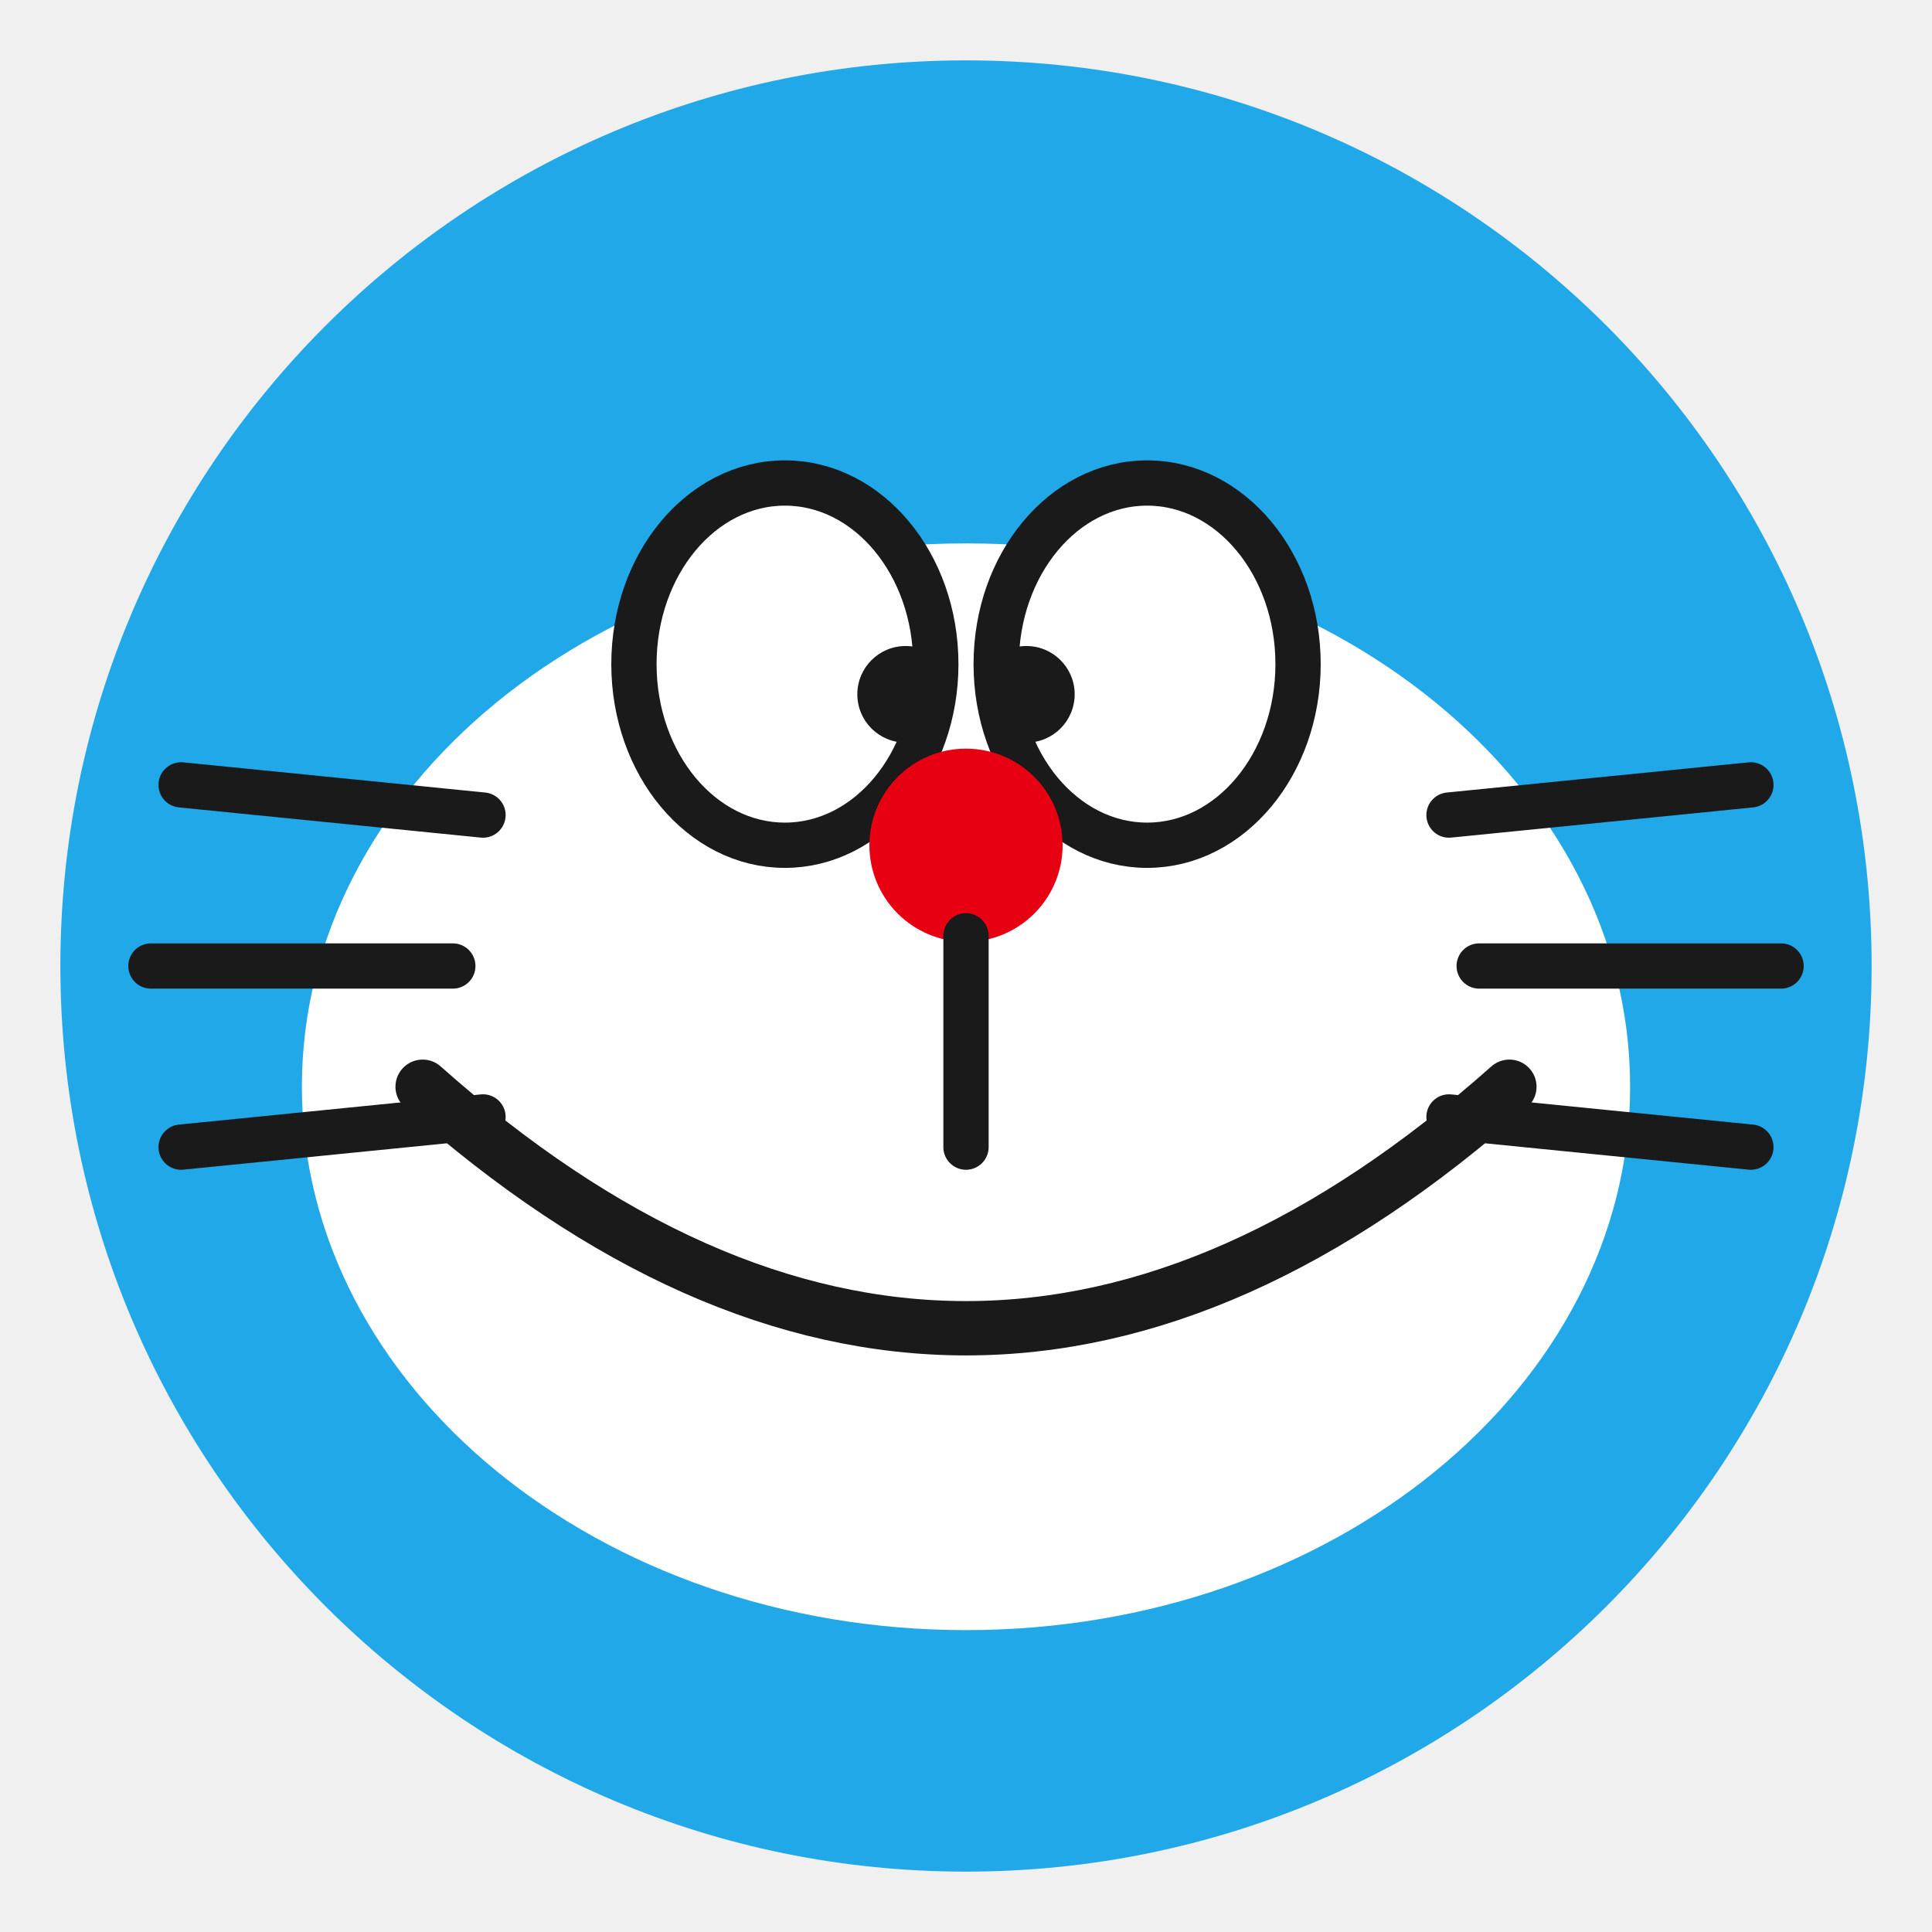
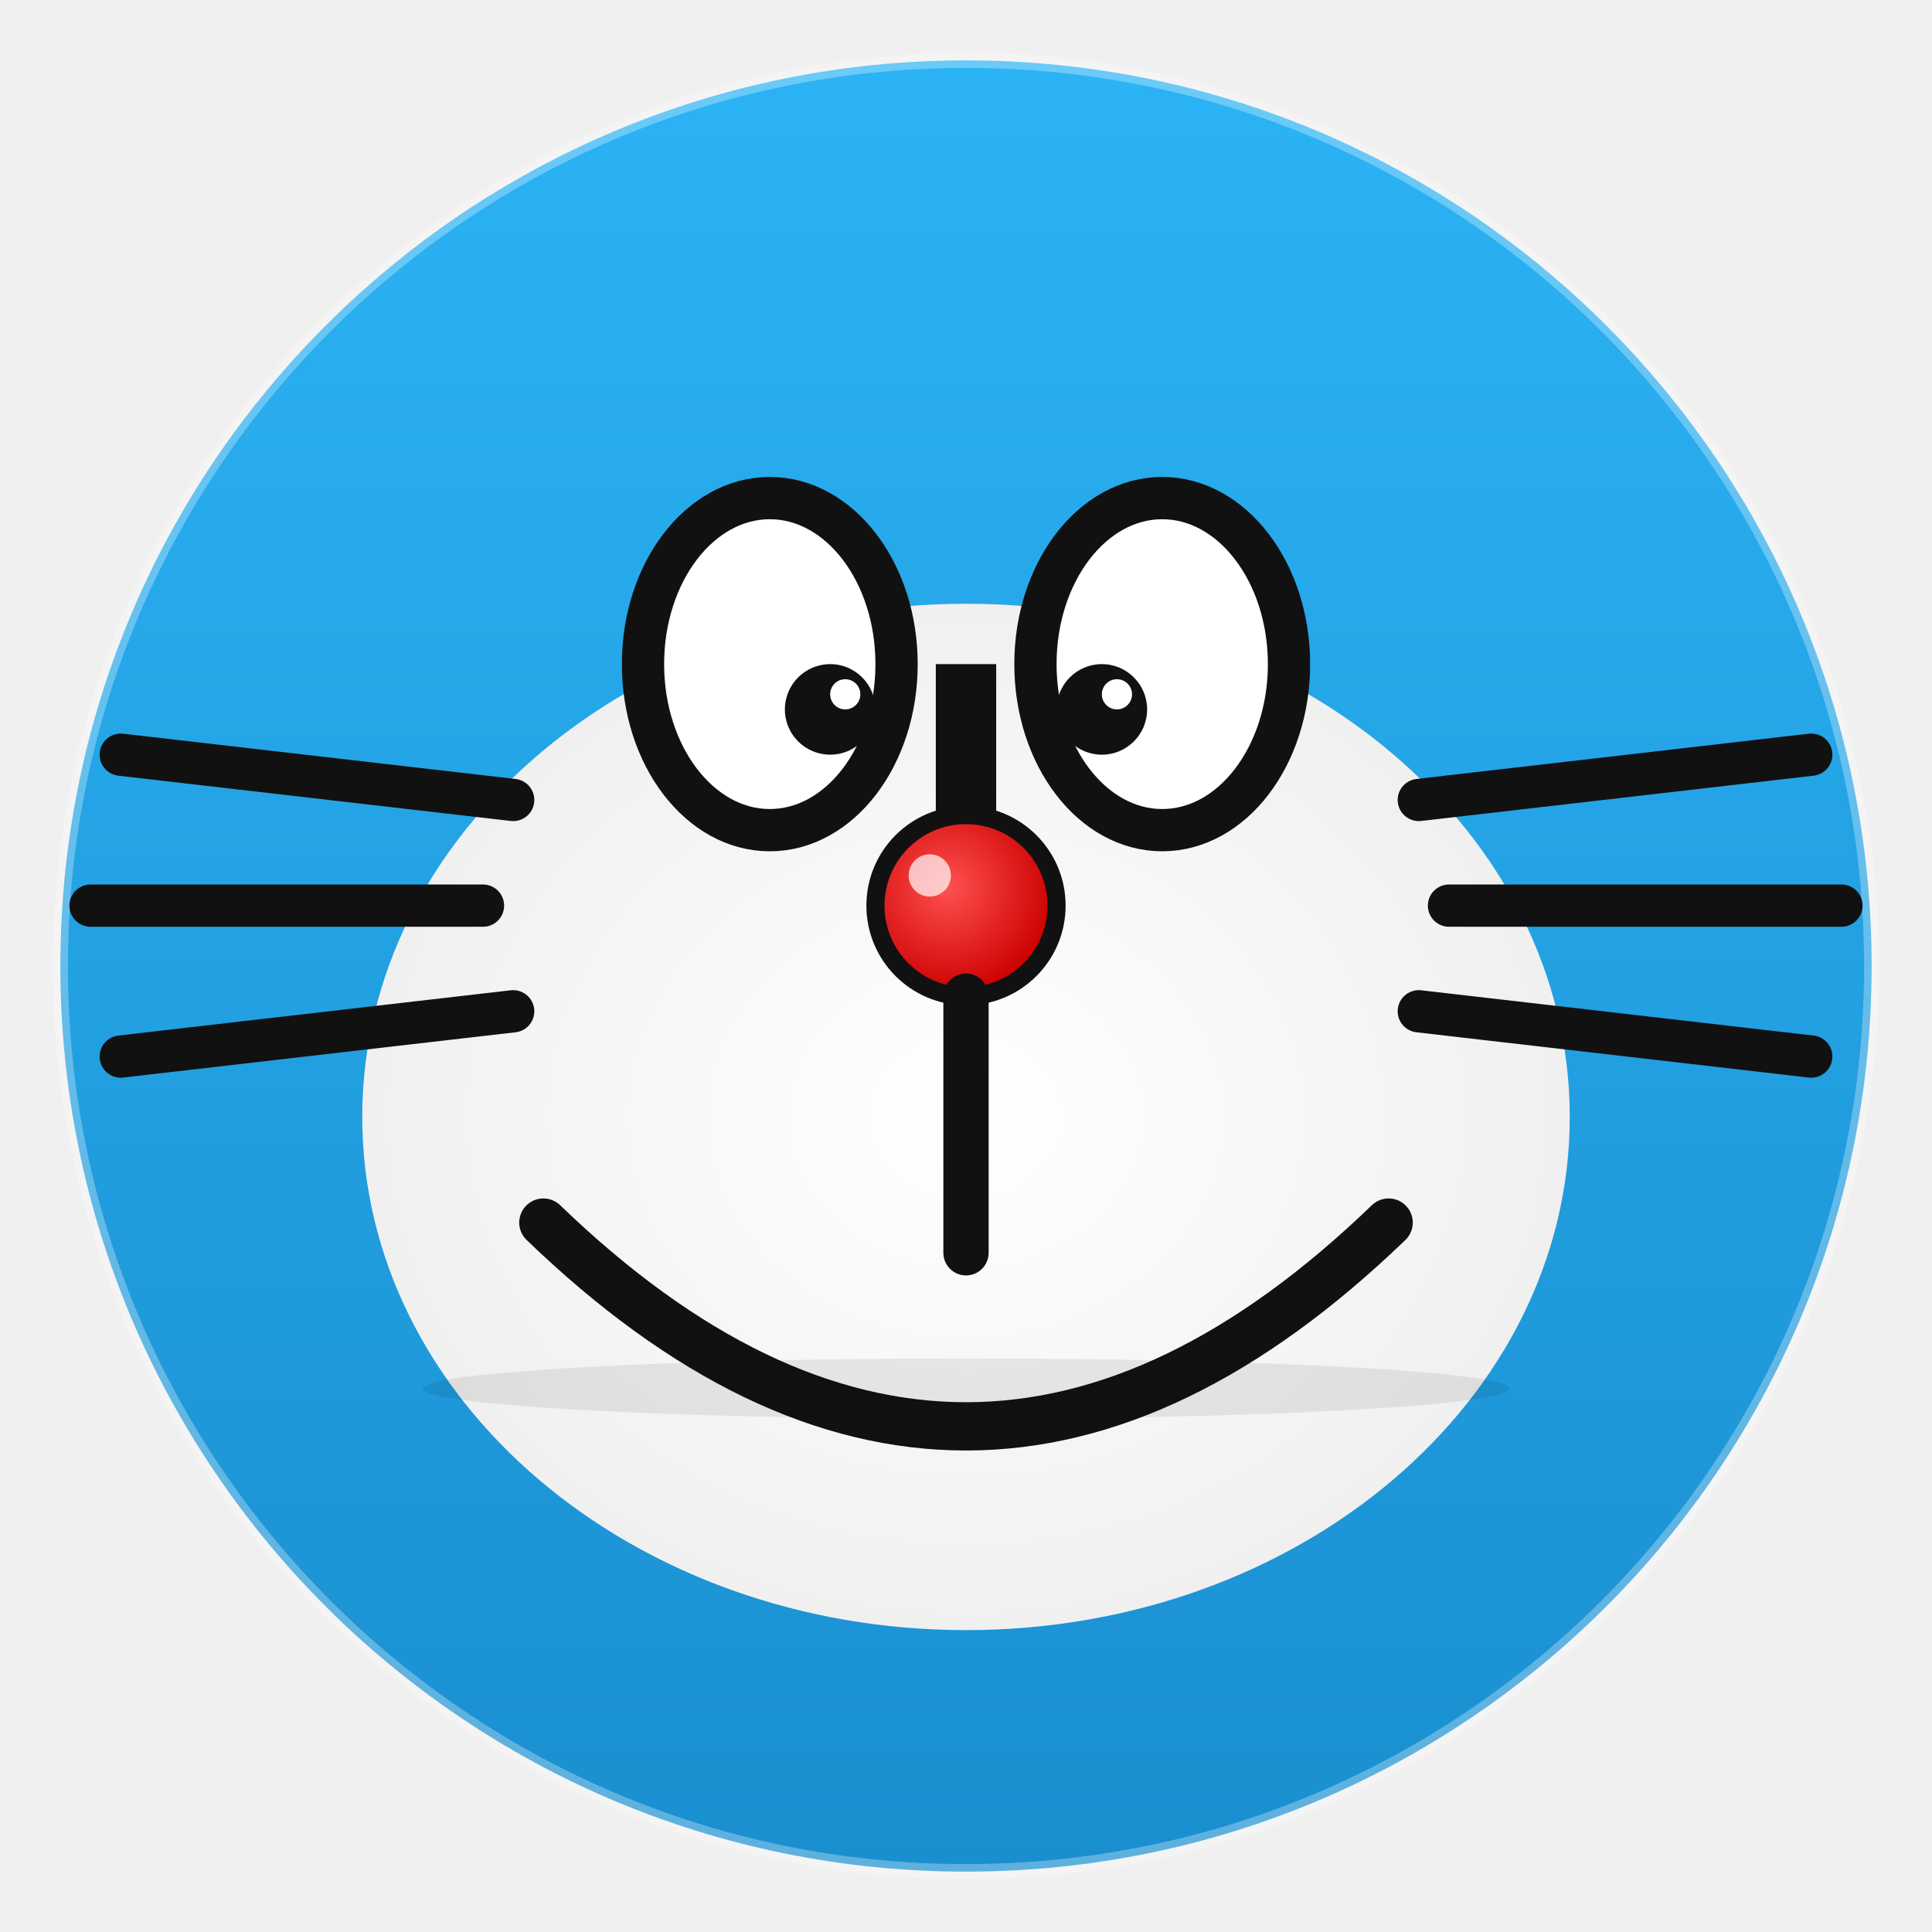
<svg xmlns="http://www.w3.org/2000/svg" viewBox="0 0 64 64" width="64" height="64">
-   <circle cx="32" cy="32" r="30" fill="#21a8e8" />
-   <ellipse cx="32" cy="36" rx="22" ry="18" fill="#ffffff" />
-   <ellipse cx="26" cy="22" rx="5" ry="6" fill="#ffffff" stroke="#1a1a1a" stroke-width="1.5" />
-   <ellipse cx="38" cy="22" rx="5" ry="6" fill="#ffffff" stroke="#1a1a1a" stroke-width="1.5" />
-   <circle cx="30" cy="23" r="1.6" fill="#1a1a1a" />
-   <circle cx="34" cy="23" r="1.6" fill="#1a1a1a" />
-   <circle cx="32" cy="28" r="3.2" fill="#e60012" />
-   <line x1="32" y1="31" x2="32" y2="38" stroke="#1a1a1a" stroke-width="1.5" stroke-linecap="round" />
-   <path d="M 14 36 Q 32 52 50 36" fill="none" stroke="#1a1a1a" stroke-width="1.8" stroke-linecap="round" />
-   <line x1="6" y1="26" x2="16" y2="27" stroke="#1a1a1a" stroke-width="1.5" stroke-linecap="round" />
-   <line x1="5" y1="32" x2="15" y2="32" stroke="#1a1a1a" stroke-width="1.5" stroke-linecap="round" />
-   <line x1="6" y1="38" x2="16" y2="37" stroke="#1a1a1a" stroke-width="1.5" stroke-linecap="round" />
-   <line x1="58" y1="26" x2="48" y2="27" stroke="#1a1a1a" stroke-width="1.5" stroke-linecap="round" />
-   <line x1="59" y1="32" x2="49" y2="32" stroke="#1a1a1a" stroke-width="1.5" stroke-linecap="round" />
-   <line x1="58" y1="38" x2="48" y2="37" stroke="#1a1a1a" stroke-width="1.5" stroke-linecap="round" />
+   <defs>
+     <linearGradient id="headGrad" x1="0" y1="0" x2="0" y2="1">
+       <stop offset="0%" stop-color="#2bb3f5" />
+       <stop offset="100%" stop-color="#1a8fd0" />
+     </linearGradient>
+     <radialGradient id="faceGrad" cx="50%" cy="50%" r="50%">
+       <stop offset="0%" stop-color="#ffffff" />
+       <stop offset="100%" stop-color="#f0f0f0" />
+     </radialGradient>
+     <radialGradient id="noseGrad" cx="40%" cy="40%" r="60%">
+       <stop offset="0%" stop-color="#ff5050" />
+       <stop offset="100%" stop-color="#cc0000" />
+     </radialGradient>
+   </defs>
+   <circle cx="32" cy="32" r="30" fill="url(#headGrad)" />
+   <ellipse cx="32" cy="37" rx="20" ry="17" fill="url(#faceGrad)" />
+   <circle cx="32" cy="32" r="30" fill="none" stroke="#ffffff" stroke-width="0.5" opacity="0.3" />
+   <ellipse cx="25.5" cy="22" rx="4.2" ry="5.5" fill="#ffffff" stroke="#111" stroke-width="1.4" />
+   <ellipse cx="38.5" cy="22" rx="4.2" ry="5.5" fill="#ffffff" stroke="#111" stroke-width="1.4" />
+   <rect x="31" y="22" width="2" height="11" fill="#111" />
+   <circle cx="27.5" cy="23.5" r="1.5" fill="#111" />
+   <circle cx="36.5" cy="23.5" r="1.5" fill="#111" />
+   <circle cx="28" cy="23" r="0.5" fill="#fff" />
+   <circle cx="37" cy="23" r="0.5" fill="#fff" />
+   <circle cx="32" cy="30" r="3" fill="url(#noseGrad)" stroke="#111" stroke-width="0.6" />
+   <circle cx="30.8" cy="29" r="0.7" fill="#fff" opacity="0.7" />
+   <path d="M 32 33 L 32 41.5" stroke="#111" stroke-width="1.5" stroke-linecap="round" fill="none" />
+   <path d="M 18 40.5 Q 32 54 46 40.5" fill="none" stroke="#111" stroke-width="1.6" stroke-linecap="round" />
+   <line x1="4" y1="25" x2="17" y2="26.5" stroke="#111" stroke-width="1.4" stroke-linecap="round" />
+   <line x1="3" y1="30" x2="16" y2="30" stroke="#111" stroke-width="1.4" stroke-linecap="round" />
+   <line x1="4" y1="35" x2="17" y2="33.5" stroke="#111" stroke-width="1.4" stroke-linecap="round" />
+   <line x1="47" y1="26.5" x2="60" y2="25" stroke="#111" stroke-width="1.4" stroke-linecap="round" />
+   <line x1="48" y1="30" x2="61" y2="30" stroke="#111" stroke-width="1.4" stroke-linecap="round" />
+   <line x1="47" y1="33.5" x2="60" y2="35" stroke="#111" stroke-width="1.4" stroke-linecap="round" />
+   <ellipse cx="32" cy="46" rx="18" ry="1" fill="#000" opacity="0.08" />
</svg>
